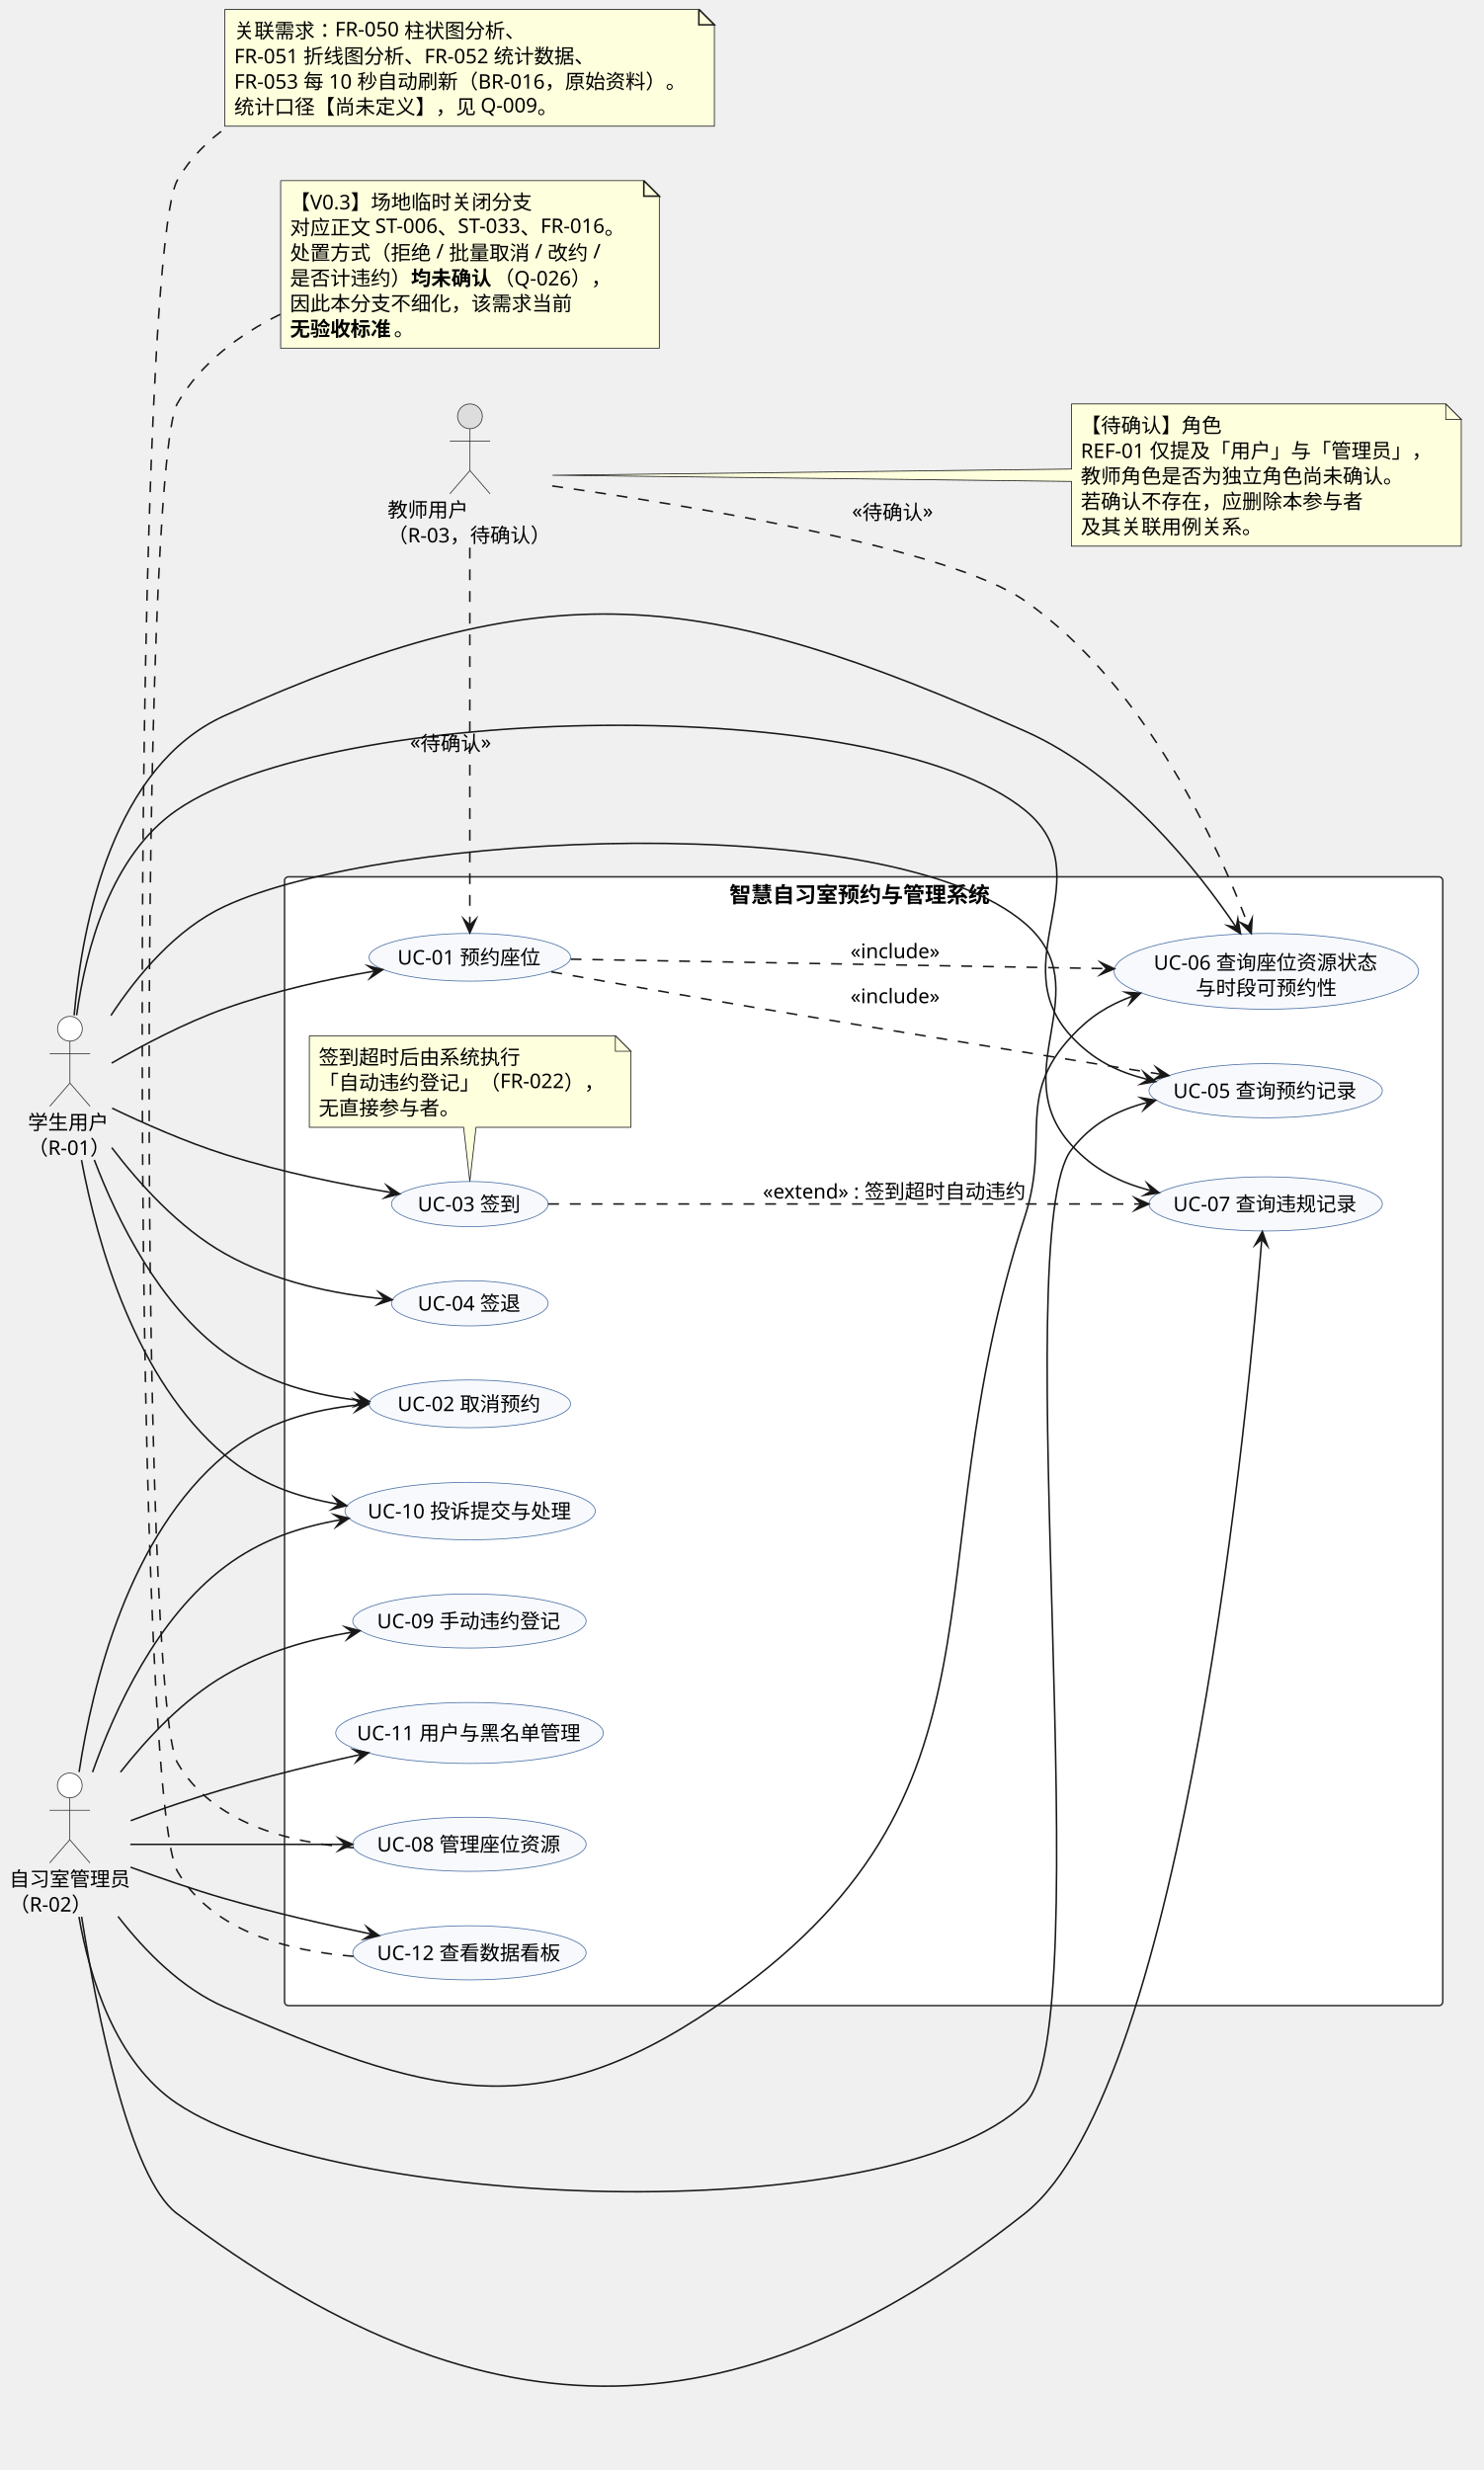
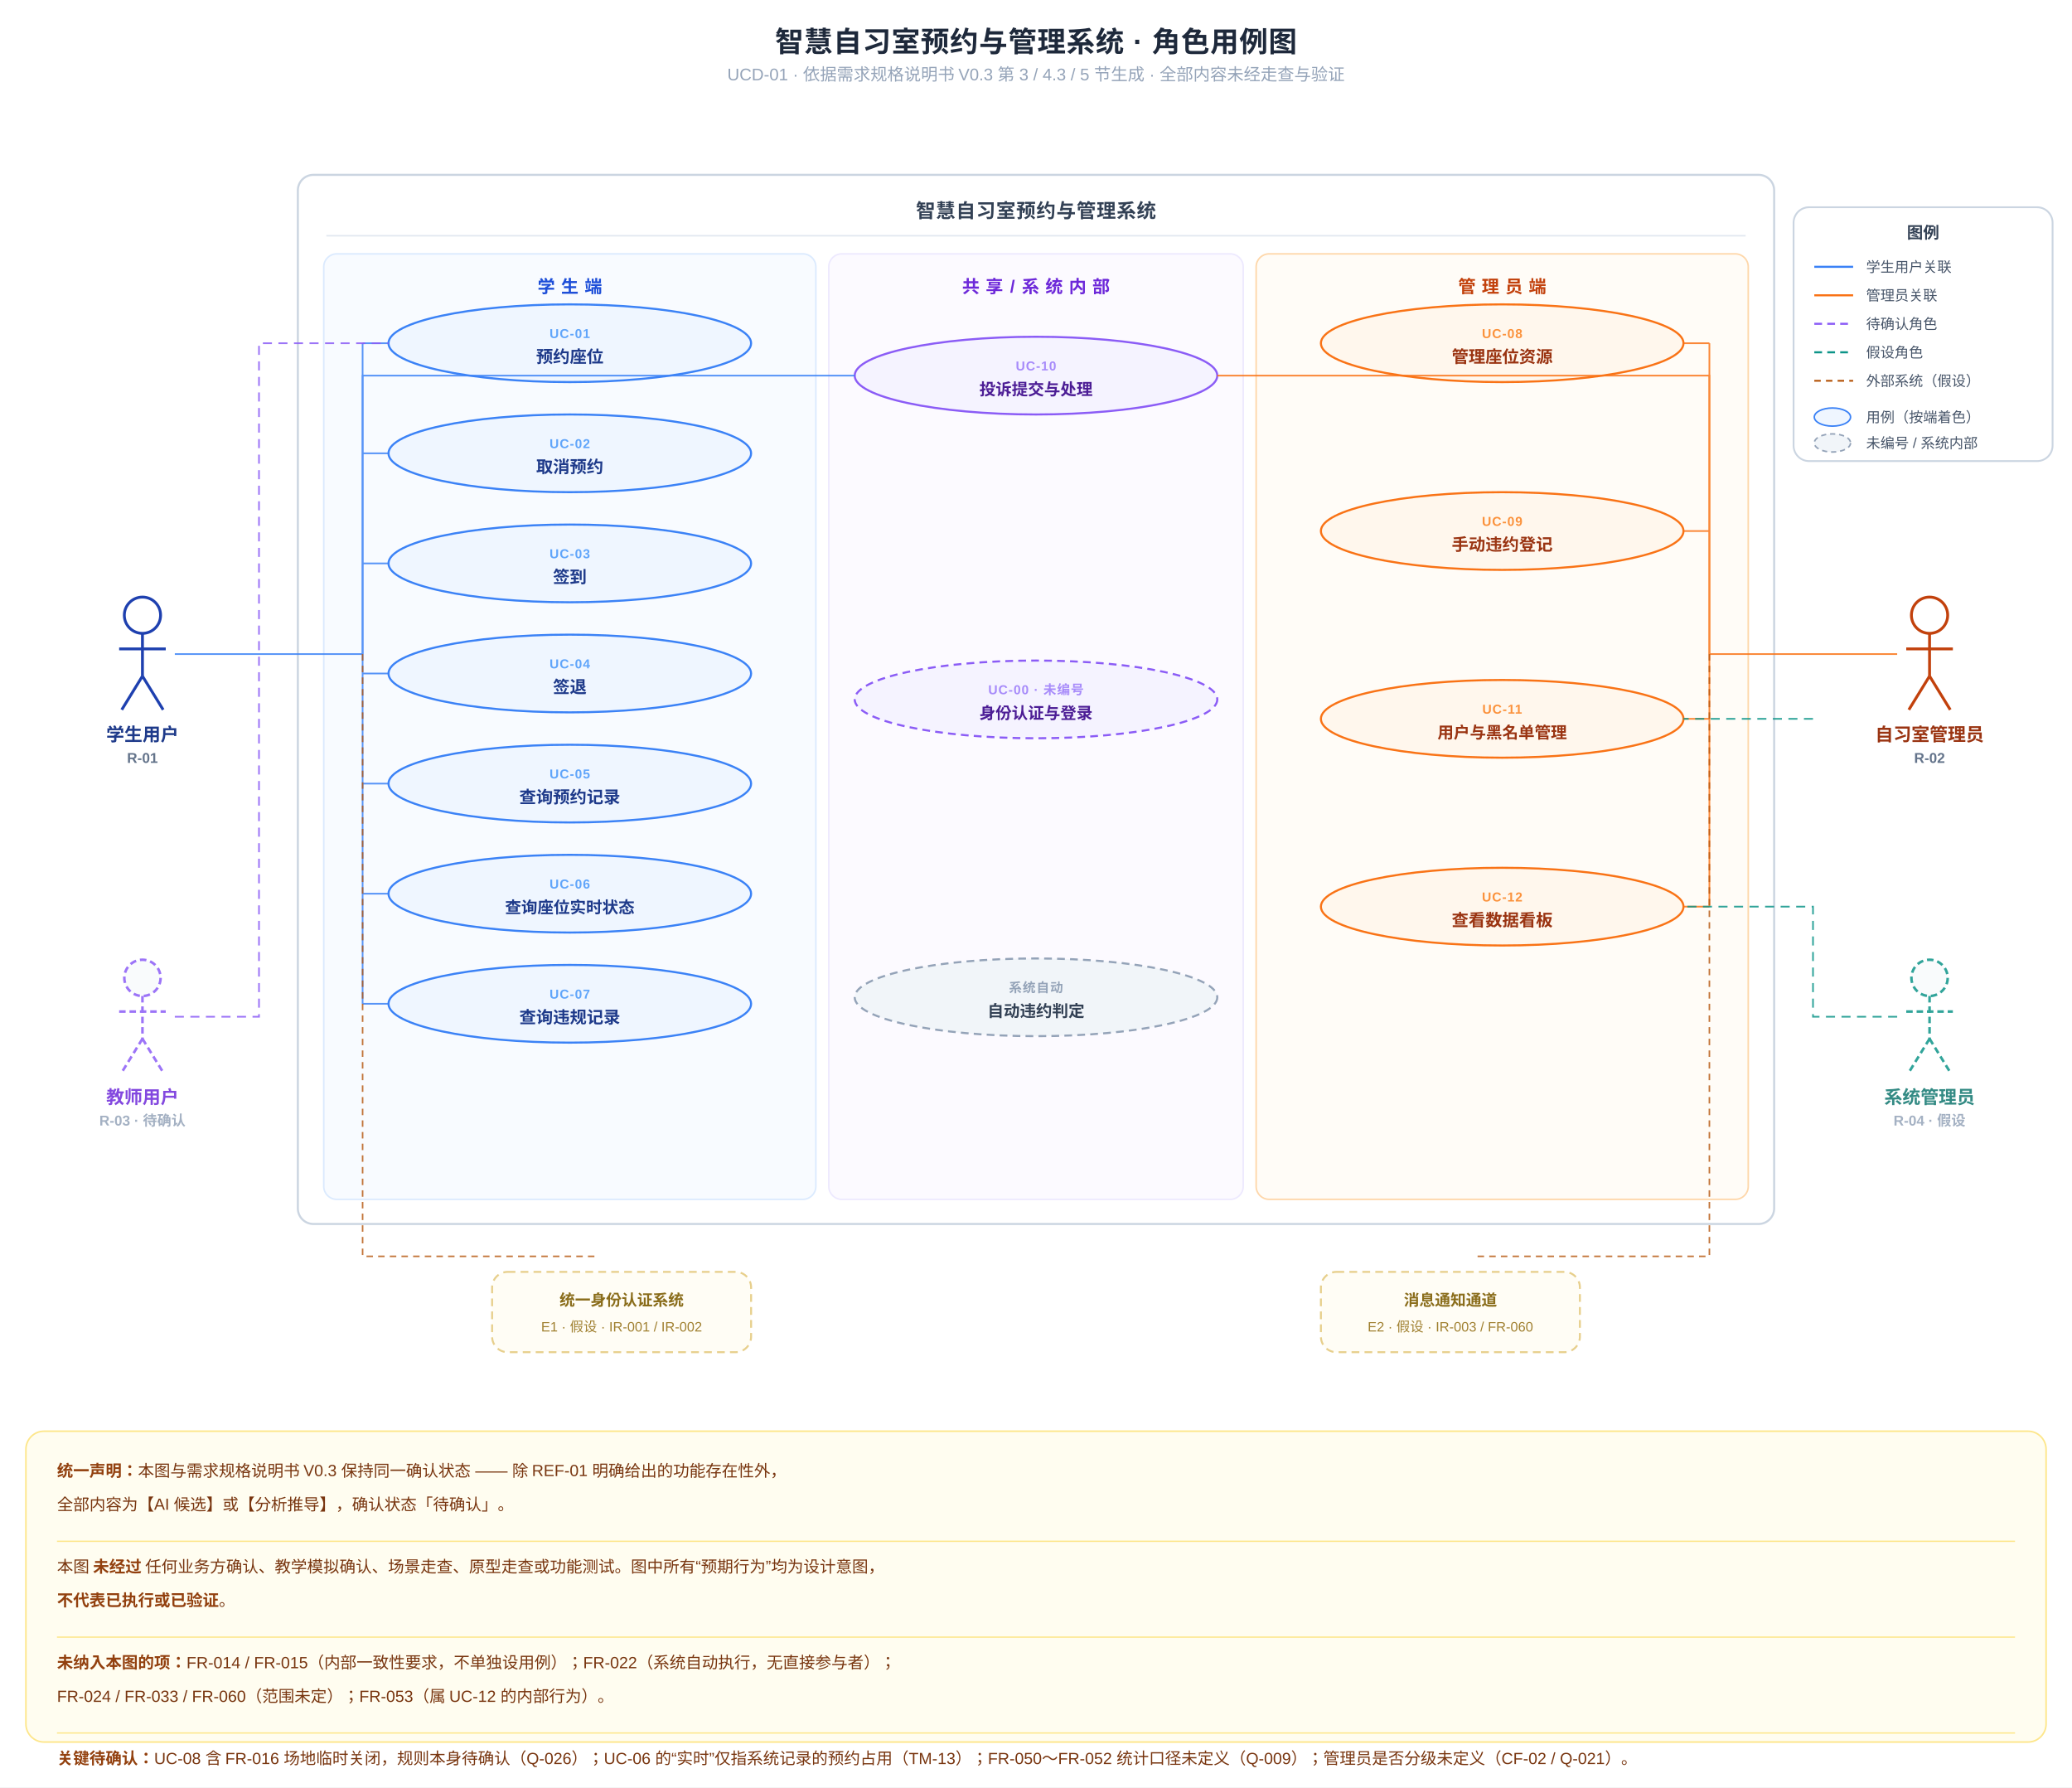
- <svg xmlns="http://www.w3.org/2000/svg" version="1.1" data-diagram-type="DESCRIPTION" style="width:957px;height:1593px;background:#FFFFFF;" width="957px" height="1593px" viewBox="0 0 957 1593" zoomAndPan="magnify" preserveAspectRatio="none" contentStyleType="text/css">
-   <defs />
-   <g font-family="sans-serif" lengthAdjust="spacing">
-     <g class="cluster" data-qualified-name="............" id="ent0004" data-source-line="49">
-       <rect x="183.5" y="565.5" width="747" height="728" fill="#FFF" style="stroke:#333;stroke-width:1;" rx="2.5" ry="2.5" />
-       <text x="470.375" y="582.033" fill="#000" font-size="14" textLength="173.25" font-weight="700">智慧自习室预约与管理系统</text>
+ <svg xmlns="http://www.w3.org/2000/svg" viewBox="0 0 1600 1380" width="1600" height="1380" font-family="'Microsoft YaHei','PingFang SC','Helvetica Neue',Arial,sans-serif" role="img" aria-label="智慧自习室预约与管理系统角色用例图">
+   <rect x="0" y="0" width="1600" height="1380" fill="#FFFFFF" />
+   <text x="800" y="40" text-anchor="middle" font-size="22" font-weight="800" fill="#1E293B" letter-spacing=".5">智慧自习室预约与管理系统 · 角色用例图</text>
+   <text x="800" y="62" text-anchor="middle" font-size="13" fill="#94A3B8">UCD-01 · 依据需求规格说明书 V0.3 第 3 / 4.3 / 5 节生成 · 全部内容未经走查与验证</text>
+   <g transform="translate(0,70)">
+     <rect x="230" y="65" width="1140" height="810" rx="12" fill="#FFFFFF" stroke="#CBD5E1" stroke-width="1.6" />
+     <text x="800" y="98" text-anchor="middle" font-size="15" font-weight="800" fill="#334155" letter-spacing=".5">智慧自习室预约与管理系统</text>
+     <line x1="252" y1="112" x2="1348" y2="112" stroke="#E2E8F0" stroke-width="1.2" />
+     <rect x="250" y="126" width="380" height="730" rx="10" fill="#F8FBFF" stroke="#DBEAFE" stroke-width="1.2" />
+     <rect x="640" y="126" width="320" height="730" rx="10" fill="#FCFAFF" stroke="#EDE9FE" stroke-width="1.2" />
+     <rect x="970" y="126" width="380" height="730" rx="10" fill="#FFFCF7" stroke="#FED7AA" stroke-width="1.2" />
+     <text x="440" y="156" text-anchor="middle" font-size="13.5" font-weight="800" fill="#1D4ED8" letter-spacing=".8">学 生 端</text>
+     <text x="800" y="156" text-anchor="middle" font-size="13.5" font-weight="800" fill="#6D28D9" letter-spacing=".8">共 享 / 系 统 内 部</text>
+     <text x="1160" y="156" text-anchor="middle" font-size="13.5" font-weight="800" fill="#C2410C" letter-spacing=".8">管 理 员 端</text>
+     <ellipse cx="440" cy="195" rx="140" ry="30" fill="#EFF6FF" stroke="#3B82F6" stroke-width="1.6" />
+     <text x="440" y="191" text-anchor="middle" font-size="10" fill="#60A5FA" font-weight="700" letter-spacing=".6">UC-01</text>
+     <text x="440" y="210" text-anchor="middle" font-size="13" fill="#1E3A8A" font-weight="800">预约座位</text>
+     <ellipse cx="440" cy="280" rx="140" ry="30" fill="#EFF6FF" stroke="#3B82F6" stroke-width="1.6" />
+     <text x="440" y="276" text-anchor="middle" font-size="10" fill="#60A5FA" font-weight="700" letter-spacing=".6">UC-02</text>
+     <text x="440" y="295" text-anchor="middle" font-size="13" fill="#1E3A8A" font-weight="800">取消预约</text>
+     <ellipse cx="440" cy="365" rx="140" ry="30" fill="#EFF6FF" stroke="#3B82F6" stroke-width="1.6" />
+     <text x="440" y="361" text-anchor="middle" font-size="10" fill="#60A5FA" font-weight="700" letter-spacing=".6">UC-03</text>
+     <text x="440" y="380" text-anchor="middle" font-size="13" fill="#1E3A8A" font-weight="800">签到</text>
+     <ellipse cx="440" cy="450" rx="140" ry="30" fill="#EFF6FF" stroke="#3B82F6" stroke-width="1.6" />
+     <text x="440" y="446" text-anchor="middle" font-size="10" fill="#60A5FA" font-weight="700" letter-spacing=".6">UC-04</text>
+     <text x="440" y="465" text-anchor="middle" font-size="13" fill="#1E3A8A" font-weight="800">签退</text>
+     <ellipse cx="440" cy="535" rx="140" ry="30" fill="#EFF6FF" stroke="#3B82F6" stroke-width="1.6" />
+     <text x="440" y="531" text-anchor="middle" font-size="10" fill="#60A5FA" font-weight="700" letter-spacing=".6">UC-05</text>
+     <text x="440" y="550" text-anchor="middle" font-size="13" fill="#1E3A8A" font-weight="800">查询预约记录</text>
+     <ellipse cx="440" cy="620" rx="140" ry="30" fill="#EFF6FF" stroke="#3B82F6" stroke-width="1.6" />
+     <text x="440" y="616" text-anchor="middle" font-size="10" fill="#60A5FA" font-weight="700" letter-spacing=".6">UC-06</text>
+     <text x="440" y="635" text-anchor="middle" font-size="12.5" fill="#1E3A8A" font-weight="800">查询座位实时状态</text>
+     <ellipse cx="440" cy="705" rx="140" ry="30" fill="#EFF6FF" stroke="#3B82F6" stroke-width="1.6" />
+     <text x="440" y="701" text-anchor="middle" font-size="10" fill="#60A5FA" font-weight="700" letter-spacing=".6">UC-07</text>
+     <text x="440" y="720" text-anchor="middle" font-size="13" fill="#1E3A8A" font-weight="800">查询违规记录</text>
+     <ellipse cx="800" cy="220" rx="140" ry="30" fill="#F5F3FF" stroke="#8B5CF6" stroke-width="1.6" />
+     <text x="800" y="216" text-anchor="middle" font-size="10" fill="#A78BFA" font-weight="700" letter-spacing=".6">UC-10</text>
+     <text x="800" y="235" text-anchor="middle" font-size="12.5" fill="#4C1D95" font-weight="800">投诉提交与处理</text>
+     <ellipse cx="800" cy="470" rx="140" ry="30" fill="#F5F3FF" stroke="#8B5CF6" stroke-width="1.6" stroke-dasharray="6 4" />
+     <text x="800" y="466" text-anchor="middle" font-size="10" fill="#A78BFA" font-weight="700" letter-spacing=".6">UC-00 · 未编号</text>
+     <text x="800" y="485" text-anchor="middle" font-size="12.5" fill="#4C1D95" font-weight="800">身份认证与登录</text>
+     <ellipse cx="800" cy="700" rx="140" ry="30" fill="#F1F5F9" stroke="#94A3B8" stroke-width="1.6" stroke-dasharray="6 4" />
+     <text x="800" y="696" text-anchor="middle" font-size="10" fill="#94A3B8" font-weight="700" letter-spacing=".6">系统自动</text>
+     <text x="800" y="715" text-anchor="middle" font-size="12.5" fill="#334155" font-weight="800">自动违约判定</text>
+     <ellipse cx="1160" cy="195" rx="140" ry="30" fill="#FFF7ED" stroke="#F97316" stroke-width="1.6" />
+     <text x="1160" y="191" text-anchor="middle" font-size="10" fill="#FB923C" font-weight="700" letter-spacing=".6">UC-08</text>
+     <text x="1160" y="210" text-anchor="middle" font-size="13" fill="#9A3412" font-weight="800">管理座位资源</text>
+     <ellipse cx="1160" cy="340" rx="140" ry="30" fill="#FFF7ED" stroke="#F97316" stroke-width="1.6" />
+     <text x="1160" y="336" text-anchor="middle" font-size="10" fill="#FB923C" font-weight="700" letter-spacing=".6">UC-09</text>
+     <text x="1160" y="355" text-anchor="middle" font-size="13" fill="#9A3412" font-weight="800">手动违约登记</text>
+     <ellipse cx="1160" cy="485" rx="140" ry="30" fill="#FFF7ED" stroke="#F97316" stroke-width="1.6" />
+     <text x="1160" y="481" text-anchor="middle" font-size="10" fill="#FB923C" font-weight="700" letter-spacing=".6">UC-11</text>
+     <text x="1160" y="500" text-anchor="middle" font-size="12.5" fill="#9A3412" font-weight="800">用户与黑名单管理</text>
+     <ellipse cx="1160" cy="630" rx="140" ry="30" fill="#FFF7ED" stroke="#F97316" stroke-width="1.6" />
+     <text x="1160" y="626" text-anchor="middle" font-size="10" fill="#FB923C" font-weight="700" letter-spacing=".6">UC-12</text>
+     <text x="1160" y="645" text-anchor="middle" font-size="13" fill="#9A3412" font-weight="800">查看数据看板</text>
+     <g stroke="#3B82F6" stroke-width="1.3" fill="none" opacity=".85">
+       <path d="M 135,435 L 280,435" />
+       <path d="M 280,195 L 280,705" />
+       <path d="M 280,195 L 300,195" />
+       <path d="M 280,280 L 300,280" />
+       <path d="M 280,365 L 300,365" />
+       <path d="M 280,450 L 300,450" />
+       <path d="M 280,535 L 300,535" />
+       <path d="M 280,620 L 300,620" />
+       <path d="M 280,705 L 300,705" />
+       <path d="M 280,435 L 280,220 L 660,220" />
    </g>
-     <g class="entity" data-qualified-name=".............UC01" id="ent0005" data-source-line="51">
-       <ellipse cx="302.981" cy="617.396" rx="64.981" ry="15.396" fill="#F7F9FC" style="stroke:#4A6FA5;stroke-width:0.5;" />
-       <text x="256.392" y="622.072" fill="#000" font-size="13" textLength="93.177">UC-01 预约座位</text>
+     <g stroke="#F97316" stroke-width="1.3" fill="none" opacity=".85">
+       <path d="M 1465,435 L 1320,435" />
+       <path d="M 1320,195 L 1320,630" />
+       <path d="M 1320,195 L 1300,195" />
+       <path d="M 1320,340 L 1300,340" />
+       <path d="M 1320,485 L 1300,485" />
+       <path d="M 1320,630 L 1300,630" />
+       <path d="M 1320,435 L 1320,220 L 940,220" />
    </g>
-     <g class="entity" data-qualified-name=".............UC02" id="ent0006" data-source-line="52">
-       <ellipse cx="302.981" cy="905.396" rx="64.981" ry="15.396" fill="#F7F9FC" style="stroke:#4A6FA5;stroke-width:0.5;" />
-       <text x="256.392" y="910.072" fill="#000" font-size="13" textLength="93.177">UC-02 取消预约</text>
+     <g stroke="#8B5CF6" stroke-width="1.3" fill="none" stroke-dasharray="7 5" opacity=".85">
+       <path d="M 135,715 L 200,715 L 200,195 L 300,195" />
    </g>
-     <g class="entity" data-qualified-name=".............UC03" id="ent0007" data-source-line="53">
-       <ellipse cx="303.001" cy="776.562" rx="50.501" ry="14.562" fill="#F7F9FC" style="stroke:#4A6FA5;stroke-width:0.5;" />
-       <text x="269.413" y="781.238" fill="#000" font-size="13" textLength="67.177">UC-03 签到</text>
+     <g stroke="#0D9488" stroke-width="1.3" fill="none" stroke-dasharray="7 5" opacity=".85">
+       <path d="M 1465,715 L 1400,715 L 1400,630 L 1300,630" />
+       <path d="M 1400,485 L 1300,485" />
    </g>
-     <g class="entity" data-qualified-name=".............UC04" id="ent0008" data-source-line="54">
-       <ellipse cx="303.001" cy="840.562" rx="50.501" ry="14.562" fill="#F7F9FC" style="stroke:#4A6FA5;stroke-width:0.5;" />
-       <text x="269.413" y="845.238" fill="#000" font-size="13" textLength="67.177">UC-04 签退</text>
+     <g stroke="#B45309" stroke-width="1.2" fill="none" stroke-dasharray="5 4" opacity=".8">
+       <path d="M 280,435 L 280,900 L 460,900" />
+       <path d="M 1320,435 L 1320,900 L 1140,900" />
    </g>
-     <g class="entity" data-qualified-name=".............UC05" id="ent0009" data-source-line="55">
-       <ellipse cx="816.263" cy="703.453" rx="75.263" ry="17.453" fill="#F7F9FC" style="stroke:#4A6FA5;stroke-width:0.5;" />
-       <text x="756.674" y="708.128" fill="#000" font-size="13" textLength="119.177">UC-05 查询预约记录</text>
+     <g>
+       <circle cx="110" cy="405" r="14" fill="#FFFFFF" stroke="#1E40AF" stroke-width="2.2" />
+       <line x1="110" y1="419" x2="110" y2="452" stroke="#1E40AF" stroke-width="2.2" />
+       <line x1="92" y1="431" x2="128" y2="431" stroke="#1E40AF" stroke-width="2.2" />
+       <line x1="110" y1="452" x2="94" y2="478" stroke="#1E40AF" stroke-width="2.2" />
+       <line x1="110" y1="452" x2="126" y2="478" stroke="#1E40AF" stroke-width="2.2" />
+       <text x="110" y="502" text-anchor="middle" font-size="14" font-weight="800" fill="#1E3A8A">学生用户</text>
+       <text x="110" y="519" text-anchor="middle" font-size="11" fill="#64748B" font-weight="600">R-01</text>
    </g>
-     <g class="entity" data-qualified-name=".............UC06" id="ent0010" data-source-line="56">
-       <ellipse cx="816.685" cy="626.442" rx="98.185" ry="24.442" fill="#F7F9FC" style="stroke:#4A6FA5;stroke-width:0.5;" />
-       <text x="744.096" y="625.423" fill="#000" font-size="13" textLength="145.177">UC-06 查询座位资源状态</text>
-       <text x="771.185" y="641.775" fill="#000" font-size="13" textLength="91">与时段可预约性</text>
+     <g opacity=".85">
+       <circle cx="110" cy="685" r="14" fill="#F8FAFC" stroke="#8B5CF6" stroke-width="2" stroke-dasharray="5 3" />
+       <line x1="110" y1="699" x2="110" y2="732" stroke="#8B5CF6" stroke-width="2" stroke-dasharray="5 3" />
+       <line x1="92" y1="711" x2="128" y2="711" stroke="#8B5CF6" stroke-width="2" stroke-dasharray="5 3" />
+       <line x1="110" y1="732" x2="94" y2="758" stroke="#8B5CF6" stroke-width="2" stroke-dasharray="5 3" />
+       <line x1="110" y1="732" x2="126" y2="758" stroke="#8B5CF6" stroke-width="2" stroke-dasharray="5 3" />
+       <text x="110" y="782" text-anchor="middle" font-size="14" font-weight="800" fill="#6D28D9">教师用户</text>
+       <text x="110" y="799" text-anchor="middle" font-size="11" fill="#94A3B8" font-weight="600">R-03 · 待确认</text>
    </g>
-     <g class="entity" data-qualified-name=".............UC07" id="ent0011" data-source-line="57">
-       <ellipse cx="816.263" cy="776.453" rx="75.263" ry="17.453" fill="#F7F9FC" style="stroke:#4A6FA5;stroke-width:0.5;" />
-       <text x="756.674" y="781.128" fill="#000" font-size="13" textLength="119.177">UC-07 查询违规记录</text>
+     <g>
+       <circle cx="1490" cy="405" r="14" fill="#FFFFFF" stroke="#C2410C" stroke-width="2.2" />
+       <line x1="1490" y1="419" x2="1490" y2="452" stroke="#C2410C" stroke-width="2.2" />
+       <line x1="1472" y1="431" x2="1508" y2="431" stroke="#C2410C" stroke-width="2.2" />
+       <line x1="1490" y1="452" x2="1474" y2="478" stroke="#C2410C" stroke-width="2.2" />
+       <line x1="1490" y1="452" x2="1506" y2="478" stroke="#C2410C" stroke-width="2.2" />
+       <text x="1490" y="502" text-anchor="middle" font-size="14" font-weight="800" fill="#9A3412">自习室管理员</text>
+       <text x="1490" y="519" text-anchor="middle" font-size="11" fill="#64748B" font-weight="600">R-02</text>
    </g>
-     <g class="entity" data-qualified-name=".............UC08" id="ent0012" data-source-line="58">
-       <ellipse cx="302.763" cy="1189.453" rx="75.263" ry="17.453" fill="#F7F9FC" style="stroke:#4A6FA5;stroke-width:0.5;" />
-       <text x="243.174" y="1194.128" fill="#000" font-size="13" textLength="119.177">UC-08 管理座位资源</text>
+     <g opacity=".85">
+       <circle cx="1490" cy="685" r="14" fill="#F8FAFC" stroke="#0D9488" stroke-width="2" stroke-dasharray="5 3" />
+       <line x1="1490" y1="699" x2="1490" y2="732" stroke="#0D9488" stroke-width="2" stroke-dasharray="5 3" />
+       <line x1="1472" y1="711" x2="1508" y2="711" stroke="#0D9488" stroke-width="2" stroke-dasharray="5 3" />
+       <line x1="1490" y1="732" x2="1474" y2="758" stroke="#0D9488" stroke-width="2" stroke-dasharray="5 3" />
+       <line x1="1490" y1="732" x2="1506" y2="758" stroke="#0D9488" stroke-width="2" stroke-dasharray="5 3" />
+       <text x="1490" y="782" text-anchor="middle" font-size="14" font-weight="800" fill="#0F766E">系统管理员</text>
+       <text x="1490" y="799" text-anchor="middle" font-size="11" fill="#94A3B8" font-weight="600">R-04 · 假设</text>
    </g>
-     <g class="entity" data-qualified-name=".............UC09" id="ent0013" data-source-line="59">
-       <ellipse cx="302.763" cy="1045.453" rx="75.263" ry="17.453" fill="#F7F9FC" style="stroke:#4A6FA5;stroke-width:0.5;" />
-       <text x="243.174" y="1050.128" fill="#000" font-size="13" textLength="119.177">UC-09 手动违约登记</text>
+     <g>
+       <rect x="380" y="912" width="200" height="62" rx="12" fill="#FFFDF5" stroke="#E7CF8C" stroke-width="1.5" stroke-dasharray="6 4" />
+       <text x="480" y="938" text-anchor="middle" font-size="12" font-weight="800" fill="#8A6D1B">统一身份认证系统</text>
+       <text x="480" y="958" text-anchor="middle" font-size="10.5" fill="#A08030">E1 · 假设 · IR-001 / IR-002</text>
    </g>
-     <g class="entity" data-qualified-name=".............UC10" id="ent0014" data-source-line="60">
-       <ellipse cx="303.21" cy="974.542" rx="80.71" ry="18.542" fill="#F7F9FC" style="stroke:#4A6FA5;stroke-width:0.5;" />
-       <text x="237.121" y="979.218" fill="#000" font-size="13" textLength="132.177">UC-10 投诉提交与处理</text>
+     <g>
+       <rect x="1020" y="912" width="200" height="62" rx="12" fill="#FFFDF5" stroke="#E7CF8C" stroke-width="1.5" stroke-dasharray="6 4" />
+       <text x="1120" y="938" text-anchor="middle" font-size="12" font-weight="800" fill="#8A6D1B">消息通知通道</text>
+       <text x="1120" y="958" text-anchor="middle" font-size="10.5" fill="#A08030">E2 · 假设 · IR-003 / FR-060</text>
    </g>
-     <g class="entity" data-qualified-name=".............UC11" id="ent0015" data-source-line="61">
-       <ellipse cx="302.808" cy="1117.662" rx="86.308" ry="19.662" fill="#F7F9FC" style="stroke:#4A6FA5;stroke-width:0.5;" />
-       <text x="230.219" y="1122.337" fill="#000" font-size="13" textLength="145.177">UC-11 用户与黑名单管理</text>
-     </g>
-     <g class="entity" data-qualified-name=".............UC12" id="ent0016" data-source-line="62">
-       <ellipse cx="302.763" cy="1259.453" rx="75.263" ry="17.453" fill="#F7F9FC" style="stroke:#4A6FA5;stroke-width:0.5;" />
-       <text x="243.174" y="1264.128" fill="#000" font-size="13" textLength="119.177">UC-12 查看数据看板</text>
-     </g>
-     <g class="entity" data-qualified-name=".............GMN17" id="ent0018" data-source-line="66">
-       <path d="M199.5,668 L199.5,727.055 A0,0 0 0 0 199.5,727.055 L299,727.055 L303,761.99 L307,727.055 L406.848,727.055 A0,0 0 0 0 406.848,727.055 L406.848,678 L396.848,668 L199.5,668 A0,0 0 0 0 199.5,668" style="stroke:#181818;stroke-width:0.5;" fill="#FEFFDD" />
-       <path d="M396.848,668 L396.848,678 L406.848,678 L396.848,668" style="stroke:#181818;stroke-width:0.5;" fill="#FEFFDD" />
-       <text x="205.5" y="686.495" fill="#000" font-size="13" textLength="130">签到超时后由系统执行</text>
-       <text x="205.5" y="702.847" fill="#000" font-size="13" textLength="186.348">「自动违约登记」（FR-022），</text>
-       <text x="205.5" y="719.198" fill="#000" font-size="13" textLength="91">无直接参与者。</text>
-     </g>
-     <g class="entity" data-qualified-name="R01" id="ent0001" data-source-line="45">
-       <ellipse cx="45.089" cy="663.5" rx="8" ry="8" fill="#FFF" style="stroke:#333;stroke-width:0.5;" />
-       <path d="M45.089,671.5 L45.089,698.5 M32.089,679.5 L58.089,679.5 M45.089,698.5 L32.089,713.5 M45.089,698.5 L58.089,713.5" style="stroke:#333;stroke-width:0.5;" fill="none" />
-       <text x="18" y="728.495" fill="#000" font-size="13" textLength="52">学生用户</text>
-       <text x="18" y="744.847" fill="#000" font-size="13" textLength="54.177">（R-01）</text>
-     </g>
-     <g class="entity" data-qualified-name="R02" id="ent0002" data-source-line="46">
-       <ellipse cx="45" cy="1151.5" rx="8" ry="8" fill="#FFF" style="stroke:#333;stroke-width:0.5;" />
-       <path d="M45,1159.5 L45,1186.5 M32,1167.5 L58,1167.5 M45,1186.5 L32,1201.5 M45,1186.5 L58,1201.5" style="stroke:#333;stroke-width:0.5;" fill="none" />
-       <text x="6" y="1216.495" fill="#000" font-size="13" textLength="78">自习室管理员</text>
-       <text x="6" y="1232.847" fill="#000" font-size="13" textLength="54.177">（R-02）</text>
-     </g>
-     <g class="entity" data-qualified-name="R03" id="ent0003" data-source-line="47">
-       <ellipse cx="303.089" cy="268.5" rx="8" ry="8" fill="#DDD" style="stroke:#333;stroke-width:0.5;" />
-       <path d="M303.089,276.5 L303.089,303.5 M290.089,284.5 L316.089,284.5 M303.089,303.5 L290.089,318.5 M303.089,303.5 L316.089,318.5" style="stroke:#333;stroke-width:0.5;" fill="none" />
-       <text x="250" y="333.495" fill="#000" font-size="13" textLength="52">教师用户</text>
-       <text x="250" y="349.847" fill="#000" font-size="13" textLength="106.177">（R-03，待确认）</text>
-     </g>
-     <g class="entity" data-qualified-name="GMN42" id="ent0043" data-source-line="104">
-       <path d="M181,116.5 L181,224.609 L425.222,224.609 L425.222,126.5 L415.222,116.5 L181,116.5" style="stroke:#181818;stroke-width:0.5;" fill="#FEFFDD" />
-       <path d="M415.222,116.5 L415.222,126.5 L425.222,126.5 L415.222,116.5" style="stroke:#181818;stroke-width:1;" fill="#FEFFDD" />
-       <text x="187" y="134.995" fill="#000" font-size="13" textLength="156.743">【V0.3】场地临时关闭分支</text>
-       <text x="187" y="151.347" fill="#000" font-size="13" textLength="223.222">对应正文 ST-006、ST-033、FR-016。</text>
-       <text x="187" y="167.698" fill="#000" font-size="13" textLength="197.895">处置方式（拒绝 / 批量取消 / 改约 /</text>
-       <text x="187" y="184.05" fill="#000" font-size="13" textLength="78">是否计违约）</text>
-       <text x="265" y="184.05" fill="#000" font-size="13" textLength="53.625" font-weight="700">均未确认</text>
-       <text x="318.625" y="184.05" fill="#000" font-size="13" textLength="75.131">（Q-026），</text>
-       <text x="187" y="200.401" fill="#000" font-size="13" textLength="182">因此本分支不细化，该需求当前</text>
-       <text x="187" y="216.753" fill="#000" font-size="13" textLength="67.031" font-weight="700">无验收标准</text>
-       <text x="254.031" y="216.753" fill="#000" font-size="13">。</text>
-     </g>
-     <g class="entity" data-qualified-name="GMN45" id="ent0046" data-source-line="113">
-       <path d="M691,260.5 L691,302.5 L356.34,306.5 L691,310.5 L691,352.258 A0,0 0 0 0 691,352.258 L942.401,352.258 A0,0 0 0 0 942.401,352.258 L942.401,270.5 L932.401,260.5 L691,260.5 A0,0 0 0 0 691,260.5" style="stroke:#181818;stroke-width:0.5;" fill="#FEFFDD" />
-       <path d="M932.401,260.5 L932.401,270.5 L942.401,270.5 L932.401,260.5" style="stroke:#181818;stroke-width:0.5;" fill="#FEFFDD" />
-       <text x="697" y="278.995" fill="#000" font-size="13" textLength="91">【待确认】角色</text>
-       <text x="697" y="295.347" fill="#000" font-size="13" textLength="230.401">REF-01 仅提及「用户」与「管理员」，</text>
-       <text x="697" y="311.698" fill="#000" font-size="13" textLength="208">教师角色是否为独立角色尚未确认。</text>
-       <text x="697" y="328.05" fill="#000" font-size="13" textLength="182">若确认不存在，应删除本参与者</text>
-       <text x="697" y="344.401" fill="#000" font-size="13" textLength="117">及其关联用例关系。</text>
-     </g>
-     <g class="entity" data-qualified-name="GMN48" id="ent0049" data-source-line="121">
-       <path d="M145,6 L145,81.406 L460.722,81.406 L460.722,16 L450.722,6 L145,6" style="stroke:#181818;stroke-width:0.5;" fill="#FEFFDD" />
-       <path d="M450.722,6 L450.722,16 L460.722,16 L450.722,6" style="stroke:#181818;stroke-width:1;" fill="#FEFFDD" />
-       <text x="151" y="24.495" fill="#000" font-size="13" textLength="189.96">关联需求：FR-050 柱状图分析、</text>
-       <text x="151" y="40.847" fill="#000" font-size="13" textLength="236.92">FR-051 折线图分析、FR-052 统计数据、</text>
-       <text x="151" y="57.198" fill="#000" font-size="13" textLength="294.722">FR-053 每 10 秒自动刷新（BR-016，原始资料）。</text>
-       <text x="151" y="73.55" fill="#000" font-size="13" textLength="208.743">统计口径【尚未定义】，见 Q-009。</text>
-     </g>
-     <g class="link" data-entity-1="ent0001" data-entity-2="ent0005" id="lnk20" data-source-line="74" data-link-type="dependency">
-       <path d="M72.02,685.63 C91.5,674.38 119.13,659.69 145,650.5 C177.94,638.79 211.383,631.479 241.953,626.209" style="stroke:#181818;stroke-width:1;" fill="none" id="R01-to-UC01" />
-       <polygon points="246.88,625.36,237.331,622.947,241.953,626.209,238.69,630.831,246.88,625.36" fill="#181818" style="stroke:#181818;stroke-width:1;stroke-linejoin:miter;stroke-miterlimit:10;" />
-     </g>
-     <g class="link" data-entity-1="ent0001" data-entity-2="ent0006" id="lnk21" data-source-line="75" data-link-type="dependency">
-       <path d="M60.83,748.09 C75.78,787.37 102.76,841.92 145,872.5 C171.85,891.93 202.693,899.858 233.333,903.388" style="stroke:#181818;stroke-width:1;" fill="none" id="R01-to-UC02" />
-       <polygon points="238.3,903.96,229.817,898.956,233.333,903.388,228.901,906.904,238.3,903.96" fill="#181818" style="stroke:#181818;stroke-width:1;stroke-linejoin:miter;stroke-miterlimit:10;" />
-     </g>
-     <g class="link" data-entity-1="ent0001" data-entity-2="ent0007" id="lnk22" data-source-line="76" data-link-type="dependency">
-       <path d="M72.31,714.72 C91.94,724.14 119.62,736.5 145,744.5 C182.27,756.25 220.987,763.923 252.787,769.193" style="stroke:#181818;stroke-width:1;" fill="none" id="R01-to-UC03" />
-       <polygon points="257.72,770.01,249.495,764.592,252.787,769.193,248.187,772.485,257.72,770.01" fill="#181818" style="stroke:#181818;stroke-width:1;stroke-linejoin:miter;stroke-miterlimit:10;" />
-     </g>
-     <g class="link" data-entity-1="ent0001" data-entity-2="ent0008" id="lnk23" data-source-line="77" data-link-type="dependency">
-       <path d="M72.09,740.17 C89.9,763.54 115.56,791.93 145,808.5 C178.09,827.12 215.555,834.477 247.965,837.757" style="stroke:#181818;stroke-width:1;" fill="none" id="R01-to-UC04" />
-       <polygon points="252.94,838.26,244.388,833.374,247.965,837.757,243.583,841.333,252.94,838.26" fill="#181818" style="stroke:#181818;stroke-width:1;stroke-linejoin:miter;stroke-miterlimit:10;" />
-     </g>
-     <g class="link" data-entity-1="ent0001" data-entity-2="ent0009" id="lnk24" data-source-line="78" data-link-type="dependency">
-       <path d="M49.42,654.78 C55.3,612.36 71.18,552.04 114,522.5 C214.06,453.47 566.79,445.68 661,522.5 C712.34,564.36 645.86,620.01 691,668.5 C705.15,683.7 720.48,691.263 740.49,696.283" style="stroke:#181818;stroke-width:1;" fill="none" id="R01-to-UC05" />
-       <polygon points="745.34,697.5,737.584,691.43,740.49,696.283,735.637,699.19,745.34,697.5" fill="#181818" style="stroke:#181818;stroke-width:1;stroke-linejoin:miter;stroke-miterlimit:10;" />
-     </g>
-     <g class="link" data-entity-1="ent0001" data-entity-2="ent0010" id="lnk25" data-source-line="79" data-link-type="dependency">
-       <path d="M47.81,654.86 C53.11,594.71 72.87,493.97 145,461.5 C354.16,367.35 451.42,378.28 661,471.5 C724.18,499.6 772.816,561.951 797.266,598.041" style="stroke:#181818;stroke-width:1;" fill="none" id="R01-to-UC06" />
-       <polygon points="800.07,602.18,798.334,592.485,797.266,598.041,791.711,596.972,800.07,602.18" fill="#181818" style="stroke:#181818;stroke-width:1;stroke-linejoin:miter;stroke-miterlimit:10;" />
-     </g>
-     <g class="link" data-entity-1="ent0001" data-entity-2="ent0011" id="lnk26" data-source-line="80" data-link-type="dependency">
-       <path d="M71.53,654.95 C88.58,629 113.62,599.05 145,584.5 C249.05,536.24 573.98,520.78 661,595.5 C710.27,637.8 647.18,690.57 691,738.5 C705.64,754.51 721.972,762.596 742.712,768.016" style="stroke:#181818;stroke-width:1;" fill="none" id="R01-to-UC07" />
-       <polygon points="747.55,769.28,739.854,763.134,742.712,768.016,737.831,770.874,747.55,769.28" fill="#181818" style="stroke:#181818;stroke-width:1;stroke-linejoin:miter;stroke-miterlimit:10;" />
-     </g>
-     <g class="link" data-entity-1="ent0001" data-entity-2="ent0014" id="lnk27" data-source-line="81" data-link-type="dependency">
-       <path d="M52.56,748.18 C62.69,802.2 87.37,889.94 145,938.5 C166.81,956.88 191.242,965.484 218.662,970.194" style="stroke:#181818;stroke-width:1;" fill="none" id="R01-to-UC10" />
-       <polygon points="223.59,971.04,215.397,965.574,218.662,970.194,214.043,973.459,223.59,971.04" fill="#181818" style="stroke:#181818;stroke-width:1;stroke-linejoin:miter;stroke-miterlimit:10;" />
-     </g>
-     <g class="link" data-entity-1="ent0002" data-entity-2="ent0006" id="lnk28" data-source-line="84" data-link-type="dependency">
-       <path d="M51,1142.83 C59.71,1085.68 83.13,990.12 145,938.5 C170.66,917.09 201.784,908.994 232.904,905.904" style="stroke:#181818;stroke-width:1;" fill="none" id="R02-to-UC02" />
-       <polygon points="237.88,905.41,228.529,902.319,232.904,905.904,229.319,910.28,237.88,905.41" fill="#181818" style="stroke:#181818;stroke-width:1;stroke-linejoin:miter;stroke-miterlimit:10;" />
-     </g>
-     <g class="link" data-entity-1="ent0002" data-entity-2="ent0009" id="lnk29" data-source-line="85" data-link-type="dependency">
-       <path d="M50.93,1236.25 C57.84,1275.69 74.39,1329.86 114,1356.5 C214.87,1424.33 572.98,1440.33 661,1356.5 C710.54,1309.31 648.96,795.48 691,741.5 C704.19,724.56 719.902,716.222 740.522,710.842" style="stroke:#181818;stroke-width:1;" fill="none" id="R02-to-UC05" />
-       <polygon points="745.36,709.58,735.642,707.982,740.522,710.842,737.661,715.723,745.36,709.58" fill="#181818" style="stroke:#181818;stroke-width:1;stroke-linejoin:miter;stroke-miterlimit:10;" />
-     </g>
-     <g class="link" data-entity-1="ent0002" data-entity-2="ent0010" id="lnk30" data-source-line="86" data-link-type="dependency">
-       <path d="M76.12,1236.01 C93.33,1258.17 117.05,1282.44 145,1294.5 C273.95,1350.15 344.97,1373.63 461,1294.5 C662.15,1157.32 585.94,1016.11 661,784.5 C677.42,733.84 654.73,707.49 691,668.5 C702.96,655.64 714.306,648.46 730.876,642.27" style="stroke:#181818;stroke-width:1;" fill="none" id="R02-to-UC06" />
-       <polygon points="735.56,640.52,725.729,639.922,730.876,642.27,728.529,647.417,735.56,640.52" fill="#181818" style="stroke:#181818;stroke-width:1;stroke-linejoin:miter;stroke-miterlimit:10;" />
-     </g>
-     <g class="link" data-entity-1="ent0002" data-entity-2="ent0011" id="lnk31" data-source-line="87" data-link-type="dependency">
-       <path d="M52.63,1236.17 C62.58,1298.7 83.51,1404.5 114,1427.5 C308.09,1573.9 470.28,1578.25 661,1427.5 C765.23,1345.11 806.155,895.154 813.765,799.244" style="stroke:#181818;stroke-width:1;" fill="none" id="R02-to-UC07" />
-       <polygon points="814.16,794.26,809.461,802.915,813.765,799.244,817.436,803.548,814.16,794.26" fill="#181818" style="stroke:#181818;stroke-width:1;stroke-linejoin:miter;stroke-miterlimit:10;" />
-     </g>
-     <g class="link" data-entity-1="ent0002" data-entity-2="ent0012" id="lnk32" data-source-line="88" data-link-type="dependency">
-       <path d="M84.05,1189.5 C121.73,1189.5 175.43,1189.5 222.42,1189.5" style="stroke:#181818;stroke-width:1;" fill="none" id="R02-to-UC08" />
-       <polygon points="227.42,1189.5,218.42,1185.5,222.42,1189.5,218.42,1193.5,227.42,1189.5" fill="#181818" style="stroke:#181818;stroke-width:1;stroke-linejoin:miter;stroke-miterlimit:10;" />
-     </g>
-     <g class="link" data-entity-1="ent0002" data-entity-2="ent0013" id="lnk33" data-source-line="89" data-link-type="dependency">
-       <path d="M77.68,1142.94 C95.07,1120.82 118.48,1095.91 145,1080.5 C171.32,1065.2 198.761,1057.429 227.251,1052.579" style="stroke:#181818;stroke-width:1;" fill="none" id="R02-to-UC09" />
-       <polygon points="232.18,1051.74,222.636,1049.307,227.251,1052.579,223.979,1057.194,232.18,1051.74" fill="#181818" style="stroke:#181818;stroke-width:1;stroke-linejoin:miter;stroke-miterlimit:10;" />
-     </g>
-     <g class="link" data-entity-1="ent0002" data-entity-2="ent0014" id="lnk34" data-source-line="90" data-link-type="dependency">
-       <path d="M59.68,1142.96 C74.19,1101.87 101.17,1043.51 145,1010.5 C167.9,993.25 192.706,984.919 220.126,980.079" style="stroke:#181818;stroke-width:1;" fill="none" id="R02-to-UC10" />
-       <polygon points="225.05,979.21,215.492,976.835,220.126,980.079,216.882,984.714,225.05,979.21" fill="#181818" style="stroke:#181818;stroke-width:1;stroke-linejoin:miter;stroke-miterlimit:10;" />
-     </g>
-     <g class="link" data-entity-1="ent0002" data-entity-2="ent0015" id="lnk35" data-source-line="91" data-link-type="dependency">
-       <path d="M84.28,1174.23 C93.92,1170.56 104.29,1166.76 114,1163.5 C154.46,1149.92 196.157,1139.564 232.837,1131.494" style="stroke:#181818;stroke-width:1;" fill="none" id="R02-to-UC11" />
-       <polygon points="237.72,1130.42,228.071,1128.447,232.837,1131.494,229.79,1136.26,237.72,1130.42" fill="#181818" style="stroke:#181818;stroke-width:1;stroke-linejoin:miter;stroke-miterlimit:10;" />
-     </g>
-     <g class="link" data-entity-1="ent0002" data-entity-2="ent0016" id="lnk36" data-source-line="92" data-link-type="dependency">
-       <path d="M84.2,1204.22 C102.44,1210.93 124.67,1218.66 145,1224.5 C177.61,1233.86 209.734,1241.205 239.634,1247.405" style="stroke:#181818;stroke-width:1;" fill="none" id="R02-to-UC12" />
-       <polygon points="244.53,1248.42,236.53,1242.676,239.634,1247.405,234.905,1250.509,244.53,1248.42" fill="#181818" style="stroke:#181818;stroke-width:1;stroke-linejoin:miter;stroke-miterlimit:10;" />
-     </g>
-     <g class="link" data-entity-1="ent0003" data-entity-2="ent0005" id="lnk37" data-source-line="95" data-link-type="dependency">
-       <path d="M303,353.18 C303,424.27 303,551.22 303,596.65" style="stroke:#181818;stroke-width:1;stroke-dasharray:7,7;" fill="none" id="R03-to-UC01" />
-       <polygon points="303,601.65,307,592.65,303,596.65,299,592.65,303,601.65" fill="#181818" style="stroke:#181818;stroke-width:1;stroke-linejoin:miter;stroke-miterlimit:10;" />
-       <text x="264.5" y="482.995" fill="#000" font-size="13" textLength="53.46">«待确认»</text>
-     </g>
-     <g class="link" data-entity-1="ent0003" data-entity-2="ent0010" id="lnk38" data-source-line="96" data-link-type="dependency">
-       <path d="M356.17,313.41 C442.91,325.71 612.1,353.32 661,387.5 C740.17,442.83 786.759,548.361 805.199,597.351" style="stroke:#181818;stroke-width:1;stroke-dasharray:7,7;" fill="none" id="R03-to-UC06" />
-       <polygon points="806.96,602.03,807.533,592.198,805.199,597.351,800.046,595.016,806.96,602.03" fill="#181818" style="stroke:#181818;stroke-width:1;stroke-linejoin:miter;stroke-miterlimit:10;" />
-       <text x="549.5" y="333.995" fill="#000" font-size="13" textLength="53.46">«待确认»</text>
-     </g>
-     <g class="link" data-entity-1="ent0005" data-entity-2="ent0010" id="lnk39" data-source-line="99" data-link-type="dependency">
-       <path d="M368.01,618.62 C456.2,620.18 610.821,622.892 713.661,624.702" style="stroke:#181818;stroke-width:1;stroke-dasharray:7,7;" fill="none" id="UC01-to-UC06" />
-       <polygon points="718.66,624.79,709.732,620.632,713.661,624.702,709.591,628.631,718.66,624.79" fill="#181818" style="stroke:#181818;stroke-width:1;stroke-linejoin:miter;stroke-miterlimit:10;" />
-       <text x="548.5" y="617.995" fill="#000" font-size="13" textLength="55.656">«include»</text>
-     </g>
-     <g class="link" data-entity-1="ent0005" data-entity-2="ent0009" id="lnk40" data-source-line="100" data-link-type="dependency">
-       <path d="M355.56,626.78 C393.1,633.49 445.17,642.71 491,650.5 C582.45,666.03 683.613,682.409 748.923,692.879" style="stroke:#181818;stroke-width:1;stroke-dasharray:7,7;" fill="none" id="UC01-to-UC05" />
-       <polygon points="753.86,693.67,745.607,688.296,748.923,692.879,744.34,696.195,753.86,693.67" fill="#181818" style="stroke:#181818;stroke-width:1;stroke-linejoin:miter;stroke-miterlimit:10;" />
-       <text x="548.5" y="646.995" fill="#000" font-size="13" textLength="55.656">«include»</text>
-     </g>
-     <g class="link" data-entity-1="ent0007" data-entity-2="ent0011" id="lnk41" data-source-line="101" data-link-type="dependency">
-       <path d="M353.51,776.5 C443.64,776.5 629.97,776.5 735.95,776.5" style="stroke:#181818;stroke-width:1;stroke-dasharray:7,7;" fill="none" id="UC03-to-UC07" />
-       <polygon points="740.95,776.5,731.95,772.5,735.95,776.5,731.95,780.5,740.95,776.5" fill="#181818" style="stroke:#181818;stroke-width:1;stroke-linejoin:miter;stroke-miterlimit:10;" />
-       <text x="492" y="772.995" fill="#000" font-size="13" textLength="168.327">«extend» : 签到超时自动违约</text>
-     </g>
-     <g class="link" data-entity-1="ent0012" data-entity-2="ent0043" id="lnk44" data-source-line="104" data-link-type="association">
-       <path d="M228.02,1191.72 C185.64,1188.35 136.8,1175.51 114.5,1137 C90.08,1094.84 90.08,302.16 114.5,260 C129.39,234.29 154.08,215.87 180.76,202.71" style="stroke:#181818;stroke-width:1;stroke-dasharray:7,7;" fill="none" id="UC08-GMN42" />
-     </g>
-     <g class="link" data-entity-1="ent0016" data-entity-2="ent0049" id="lnk50" data-source-line="121" data-link-type="association">
-       <path d="M228.02,1261.72 C185.64,1258.35 136.8,1245.51 114.5,1207 C84.12,1154.55 84.12,168.45 114.5,116 C122.76,101.74 134.34,90.27 147.74,81.05" style="stroke:#181818;stroke-width:1;stroke-dasharray:7,7;" fill="none" id="UC12-GMN48" />
+     <g transform="translate(1385, 90)">
+       <rect x="0" y="0" width="200" height="196" rx="12" fill="#FFFFFF" stroke="#CBD5E1" stroke-width="1.4" />
+       <text x="100" y="24" text-anchor="middle" font-size="12.5" font-weight="800" fill="#334155">图例</text>
+       <line x1="16" y1="46" x2="46" y2="46" stroke="#3B82F6" stroke-width="1.6" />
+       <text x="56" y="50" font-size="11" fill="#475569">学生用户关联</text>
+       <line x1="16" y1="68" x2="46" y2="68" stroke="#F97316" stroke-width="1.6" />
+       <text x="56" y="72" font-size="11" fill="#475569">管理员关联</text>
+       <line x1="16" y1="90" x2="46" y2="90" stroke="#8B5CF6" stroke-width="1.6" stroke-dasharray="6 4" />
+       <text x="56" y="94" font-size="11" fill="#475569">待确认角色</text>
+       <line x1="16" y1="112" x2="46" y2="112" stroke="#0D9488" stroke-width="1.6" stroke-dasharray="6 4" />
+       <text x="56" y="116" font-size="11" fill="#475569">假设角色</text>
+       <line x1="16" y1="134" x2="46" y2="134" stroke="#B45309" stroke-width="1.4" stroke-dasharray="5 4" />
+       <text x="56" y="138" font-size="11" fill="#475569">外部系统（假设）</text>
+       <ellipse cx="30" cy="162" rx="14" ry="7" fill="#EFF6FF" stroke="#3B82F6" stroke-width="1.2" />
+       <text x="56" y="166" font-size="11" fill="#475569">用例（按端着色）</text>
+       <ellipse cx="30" cy="182" rx="14" ry="7" fill="#F1F5F9" stroke="#94A3B8" stroke-width="1.2" stroke-dasharray="4 3" />
+       <text x="56" y="186" font-size="11" fill="#475569">未编号 / 系统内部</text>
    </g>
  </g>
+   <g>
+     <rect x="20" y="1105" width="1560" height="240" rx="14" fill="#FFFDF0" stroke="#FDE68A" stroke-width="1.2" />
+     <text x="44" y="1140" font-size="12.5" fill="#78350F">
+       <tspan font-weight="800" fill="#92400E">统一声明：</tspan>本图与需求规格说明书 V0.3 保持同一确认状态 —— 除 REF-01 明确给出的功能存在性外，
+     </text>
+     <text x="44" y="1166" font-size="12.5" fill="#78350F">
+       全部内容为【AI 候选】或【分析推导】，确认状态「待确认」。
+     </text>
+     <line x1="44" y1="1190" x2="1556" y2="1190" stroke="#FDE68A" stroke-width="1" />
+     <text x="44" y="1214" font-size="12.5" fill="#78350F">
+       本图 <tspan font-weight="800" fill="#92400E">未经过</tspan> 任何业务方确认、教学模拟确认、场景走查、原型走查或功能测试。图中所有“预期行为”均为设计意图，
+     </text>
+     <text x="44" y="1240" font-size="12.5" fill="#78350F">
+       <tspan font-weight="800" fill="#92400E">不代表已执行或已验证</tspan>。
+     </text>
+     <line x1="44" y1="1264" x2="1556" y2="1264" stroke="#FDE68A" stroke-width="1" />
+     <text x="44" y="1288" font-size="12.5" fill="#78350F">
+       <tspan font-weight="800" fill="#92400E">未纳入本图的项：</tspan>FR-014 / FR-015（内部一致性要求，不单独设用例）；FR-022（系统自动执行，无直接参与者）；
+     </text>
+     <text x="44" y="1314" font-size="12.5" fill="#78350F">
+       FR-024 / FR-033 / FR-060（范围未定）；FR-053（属 UC-12 的内部行为）。
+     </text>
+     <line x1="44" y1="1338" x2="1556" y2="1338" stroke="#FDE68A" stroke-width="1" />
+     <text x="44" y="1362" font-size="12.5" fill="#78350F">
+       <tspan font-weight="800" fill="#92400E">关键待确认：</tspan>UC-08 含 FR-016 场地临时关闭，规则本身待确认（Q-026）；UC-06 的“实时”仅指系统记录的预约占用（TM-13）；FR-050～FR-052 统计口径未定义（Q-009）；管理员是否分级未定义（CF-02 / Q-021）。
+     </text>
+   </g>
</svg>
